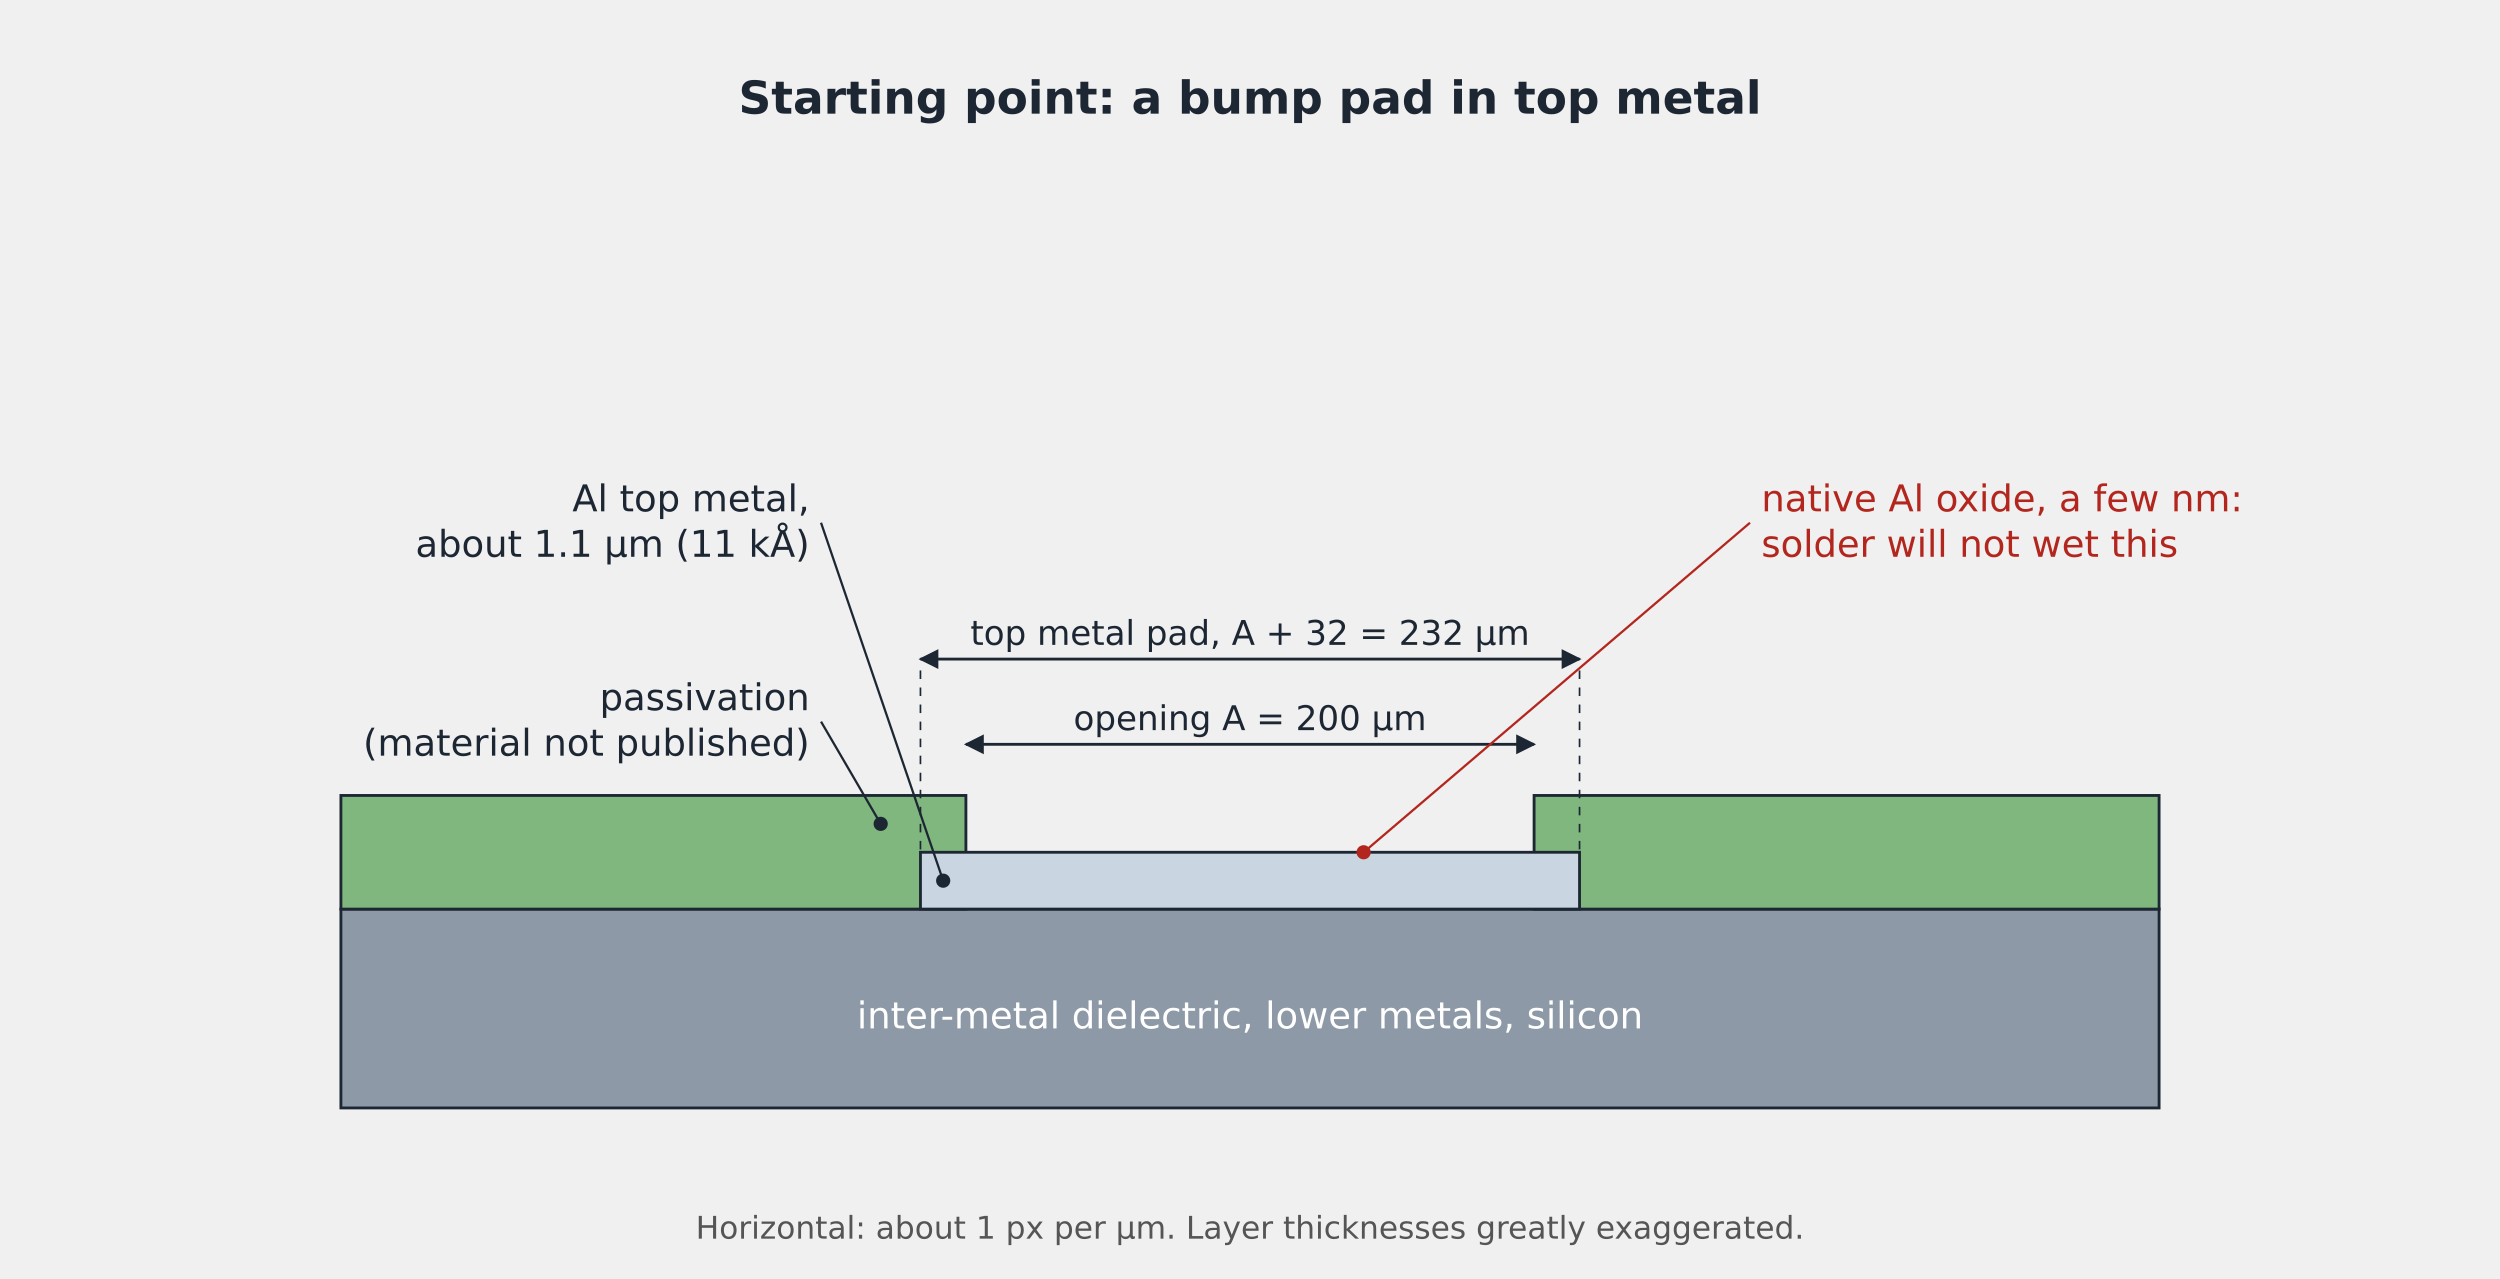
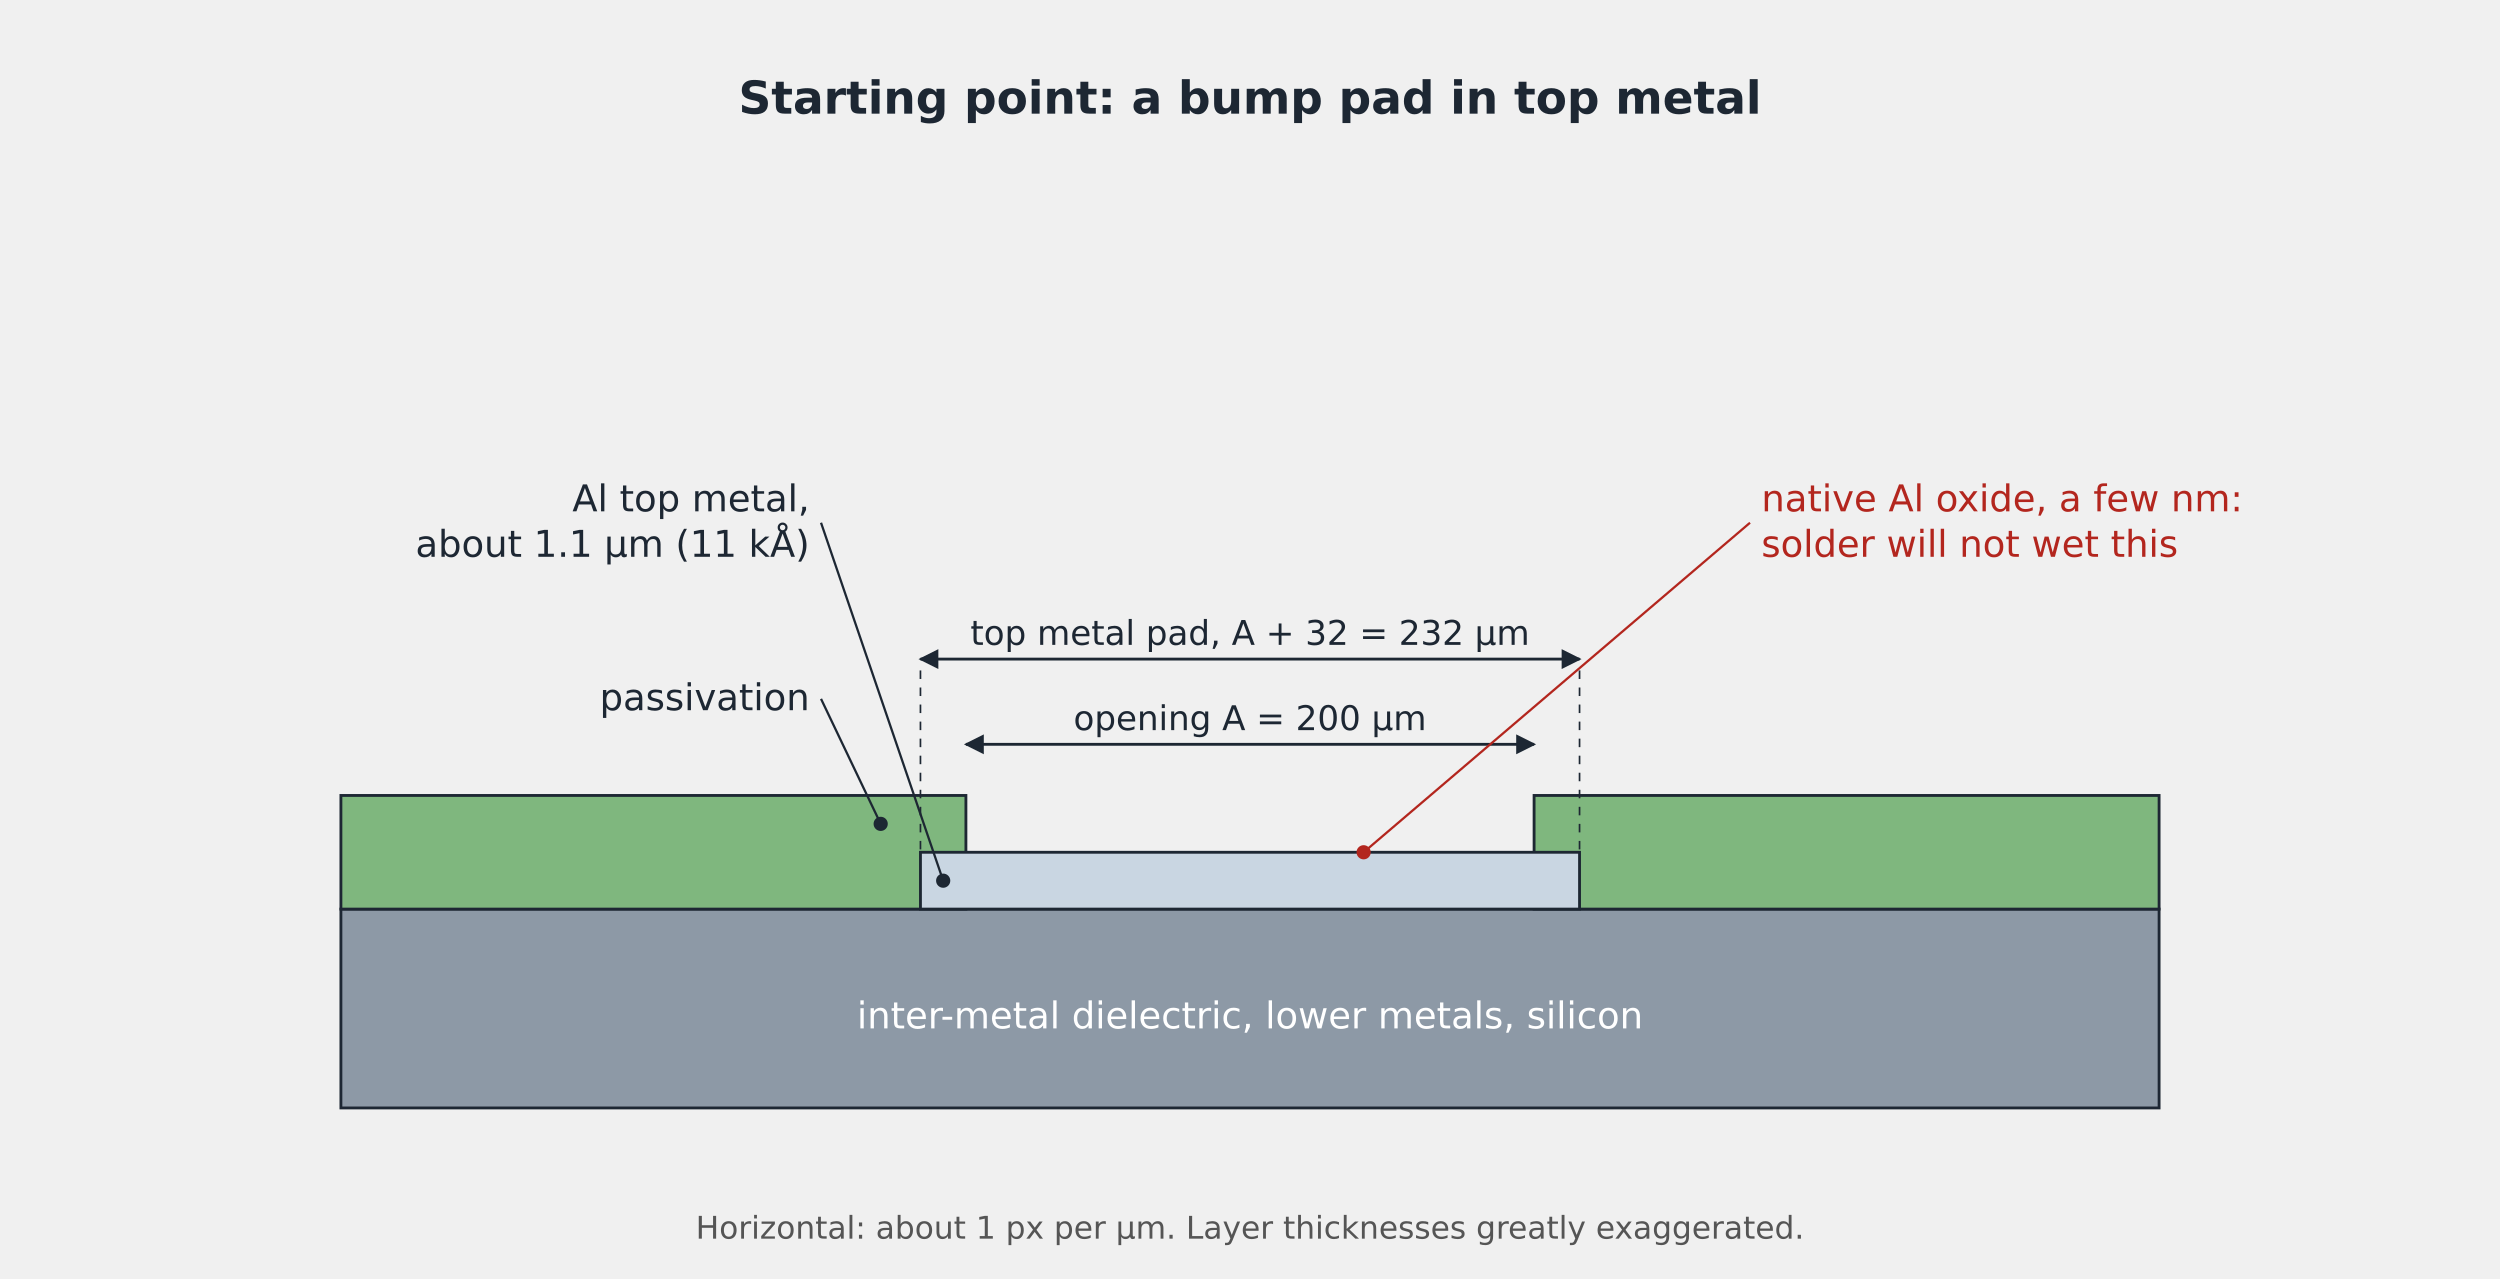
<svg xmlns="http://www.w3.org/2000/svg" viewBox="0 0 880 450" width="880" height="450" role="img" aria-label="Bare GF180MCU bump pad cross-section">
  <defs>
    <marker id="arr" viewBox="0 0 10 10" refX="9" refY="5" markerWidth="7" markerHeight="7" orient="auto-start-reverse">
      <path d="M0,0 L10,5 L0,10 z" fill="#1d2733" />
    </marker>
  </defs>
  <g transform="translate(60,0)">
    <rect x="60" y="320" width="640" height="70" rx="0" fill="#8d99a6" stroke="#1d2733" stroke-width="1" />
    <rect x="60" y="280" width="220" height="40" rx="0" fill="#7fb77e" stroke="#1d2733" stroke-width="1" />
    <rect x="480" y="280" width="220" height="40" rx="0" fill="#7fb77e" stroke="#1d2733" stroke-width="1" />
    <rect x="264" y="300" width="232" height="20" rx="0" fill="#c9d6e2" stroke="#1d2733" stroke-width="1" />
    <text x="380" y="362" font-size="13" text-anchor="middle" fill="#ffffff" font-weight="normal" font-family="DejaVu Sans, Arial, Helvetica, sans-serif">inter-metal dielectric, lower metals, silicon</text>
    <text x="380" y="436" font-size="11" text-anchor="middle" fill="#555555" font-weight="normal" font-family="DejaVu Sans, Arial, Helvetica, sans-serif">Horizontal: about 1 px per µm. Layer thicknesses greatly exaggerated.</text>
    <line x1="280" y1="262" x2="480" y2="262" stroke="#1d2733" stroke-width="1" marker-start="url(#arr)" marker-end="url(#arr)" />
    <text x="380.0" y="257" font-size="12" text-anchor="middle" fill="#1d2733" font-weight="normal" font-family="DejaVu Sans, Arial, Helvetica, sans-serif">opening A = 200 µm</text>
    <line x1="264" y1="232" x2="496" y2="232" stroke="#1d2733" stroke-width="1" marker-start="url(#arr)" marker-end="url(#arr)" />
    <text x="380.0" y="227" font-size="12" text-anchor="middle" fill="#1d2733" font-weight="normal" font-family="DejaVu Sans, Arial, Helvetica, sans-serif">top metal pad, A + 32 = 232 µm</text>
    <line x1="264" y1="236" x2="264" y2="300" stroke="#1d2733" stroke-width="0.6" stroke-dasharray="3 3" />
    <line x1="496" y1="236" x2="496" y2="300" stroke="#1d2733" stroke-width="0.6" stroke-dasharray="3 3" />
    <line x1="556" y1="184" x2="420" y2="300" stroke="#b3261e" stroke-width="0.8" />
    <circle cx="420" cy="300" r="2" fill="#b3261e" stroke="#b3261e" stroke-width="1" />
    <text x="560" y="180" font-size="13" text-anchor="start" fill="#b3261e" font-weight="normal" font-family="DejaVu Sans, Arial, Helvetica, sans-serif">native Al oxide, a few nm:</text>
    <text x="560" y="196" font-size="13" text-anchor="start" fill="#b3261e" font-weight="normal" font-family="DejaVu Sans, Arial, Helvetica, sans-serif">solder will not wet this</text>
    <line x1="229" y1="184" x2="272" y2="310" stroke="#1d2733" stroke-width="0.8" />
    <circle cx="272" cy="310" r="2" fill="#1d2733" stroke="#1d2733" stroke-width="1" />
    <text x="225" y="180" font-size="13" text-anchor="end" fill="#1d2733" font-weight="normal" font-family="DejaVu Sans, Arial, Helvetica, sans-serif">Al top metal,</text>
    <text x="225" y="196" font-size="13" text-anchor="end" fill="#1d2733" font-weight="normal" font-family="DejaVu Sans, Arial, Helvetica, sans-serif">about 1.1 µm (11 kÅ)</text>
-     <line x1="229" y1="254" x2="250" y2="290" stroke="#1d2733" stroke-width="0.8" />
+     <line x1="229" y1="246" x2="250" y2="290" stroke="#1d2733" stroke-width="0.8" />
    <circle cx="250" cy="290" r="2" fill="#1d2733" stroke="#1d2733" stroke-width="1" />
    <text x="225" y="250" font-size="13" text-anchor="end" fill="#1d2733" font-weight="normal" font-family="DejaVu Sans, Arial, Helvetica, sans-serif">passivation</text>
-     <text x="225" y="266" font-size="13" text-anchor="end" fill="#1d2733" font-weight="normal" font-family="DejaVu Sans, Arial, Helvetica, sans-serif">(material not published)</text>
    <text x="380" y="40" font-size="16" text-anchor="middle" fill="#1d2733" font-weight="bold" font-family="DejaVu Sans, Arial, Helvetica, sans-serif">Starting point: a bump pad in top metal</text>
  </g>
</svg>
